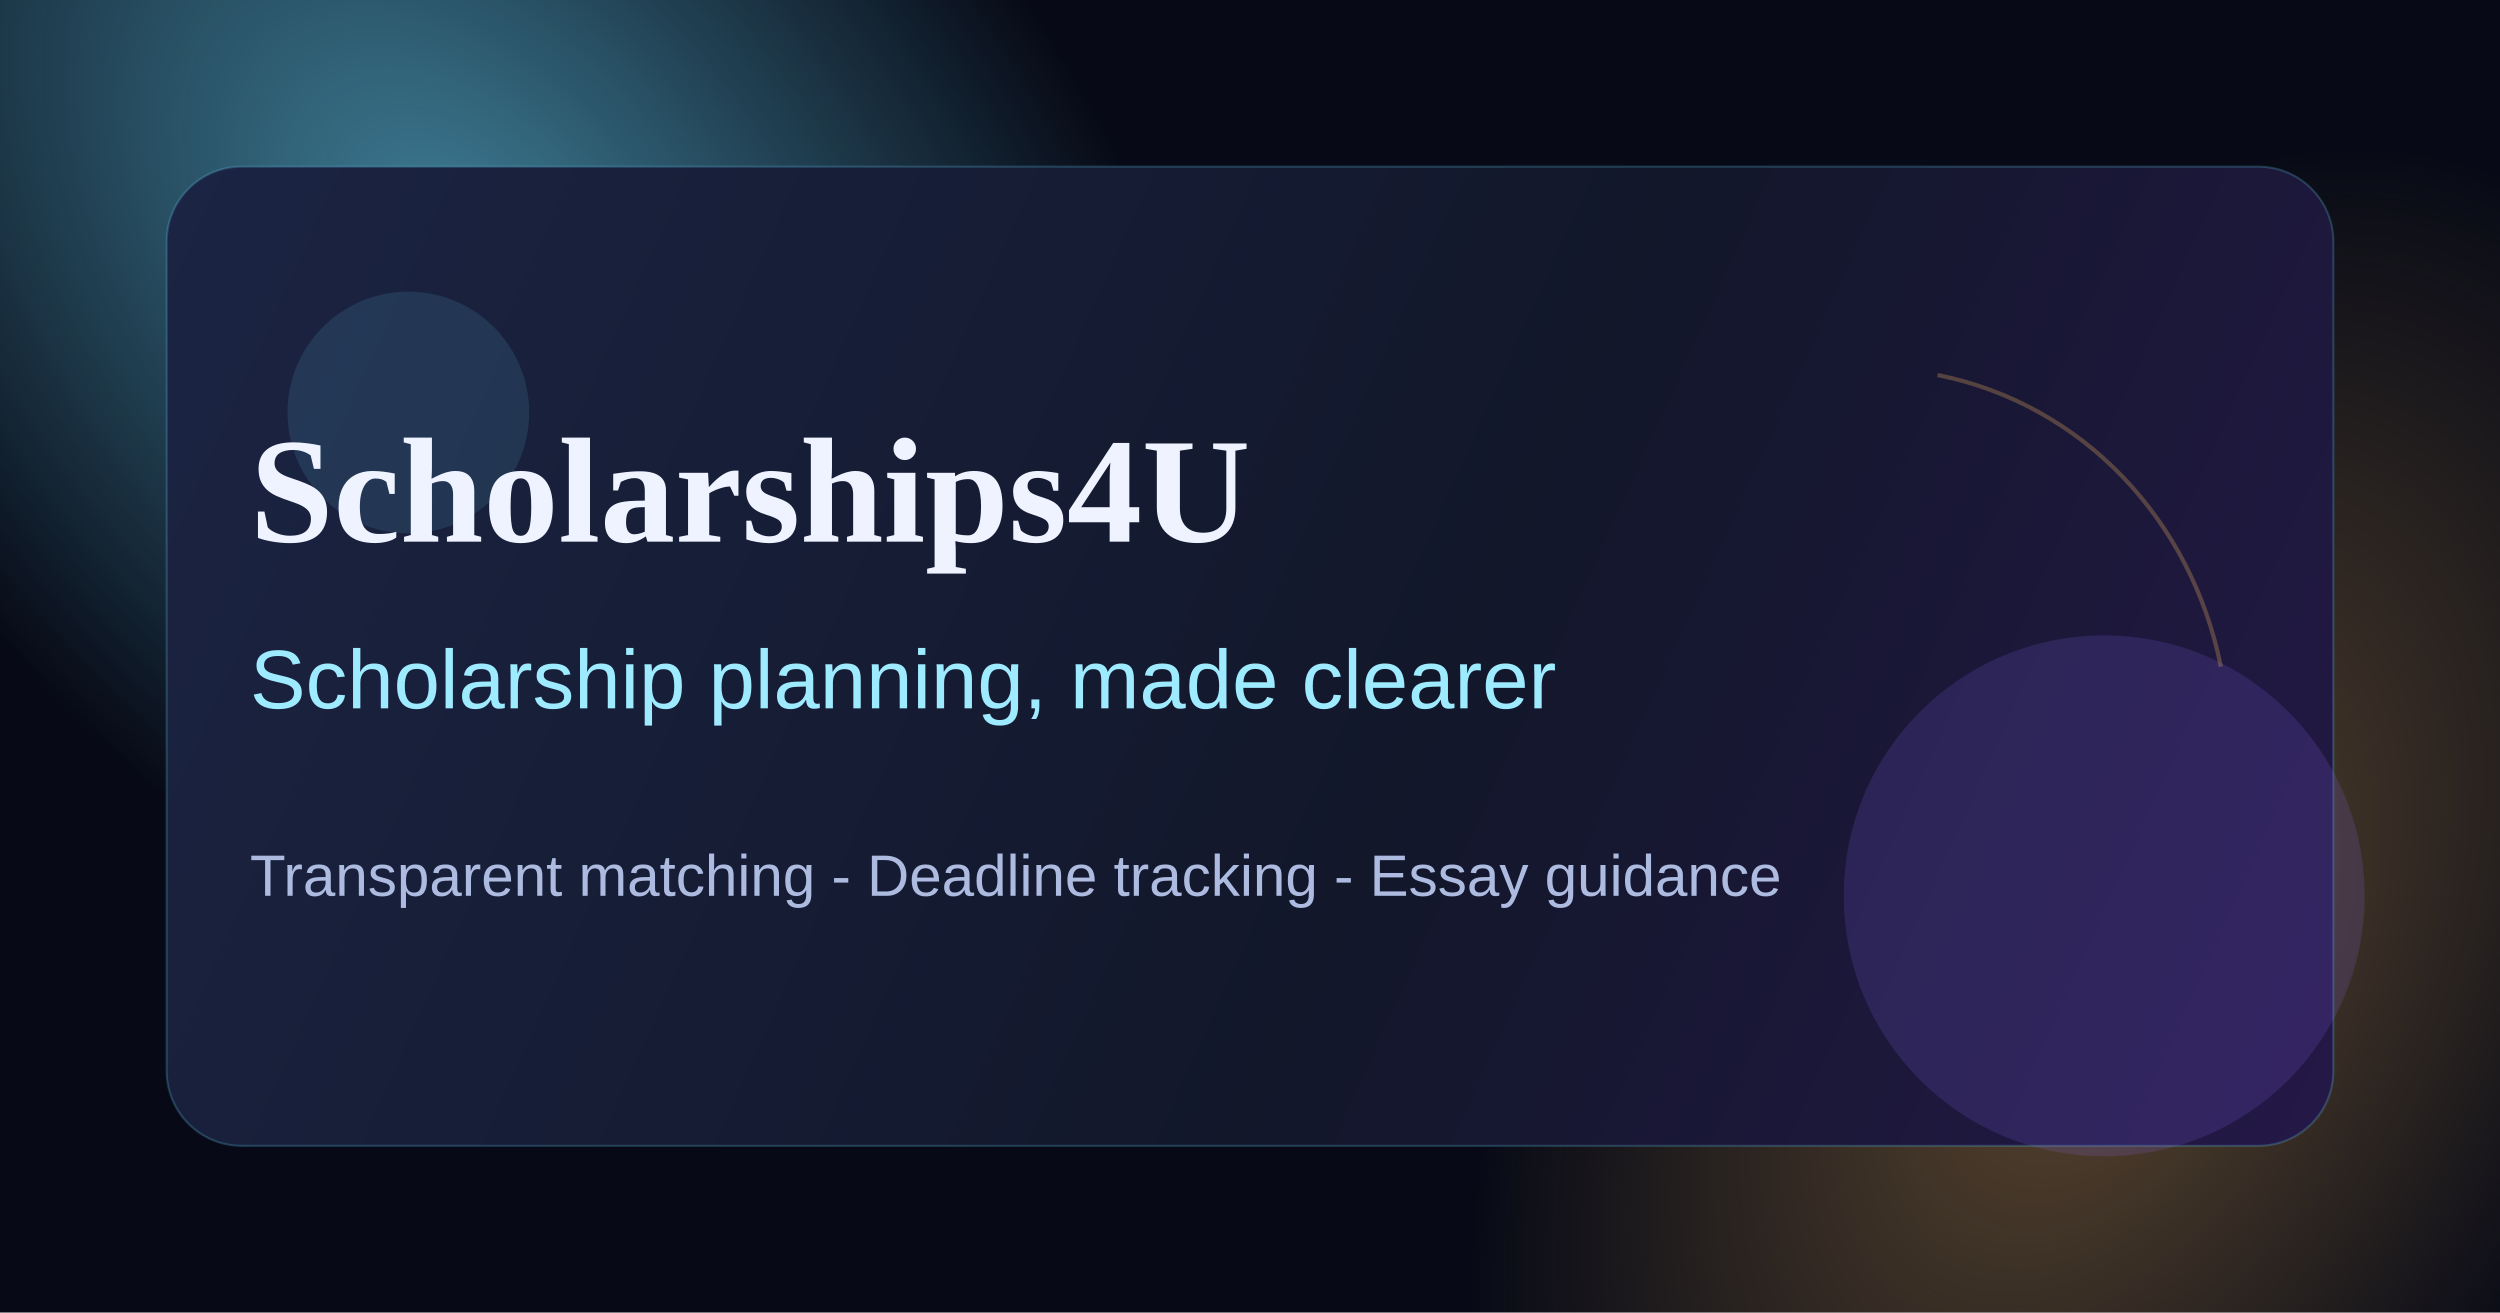
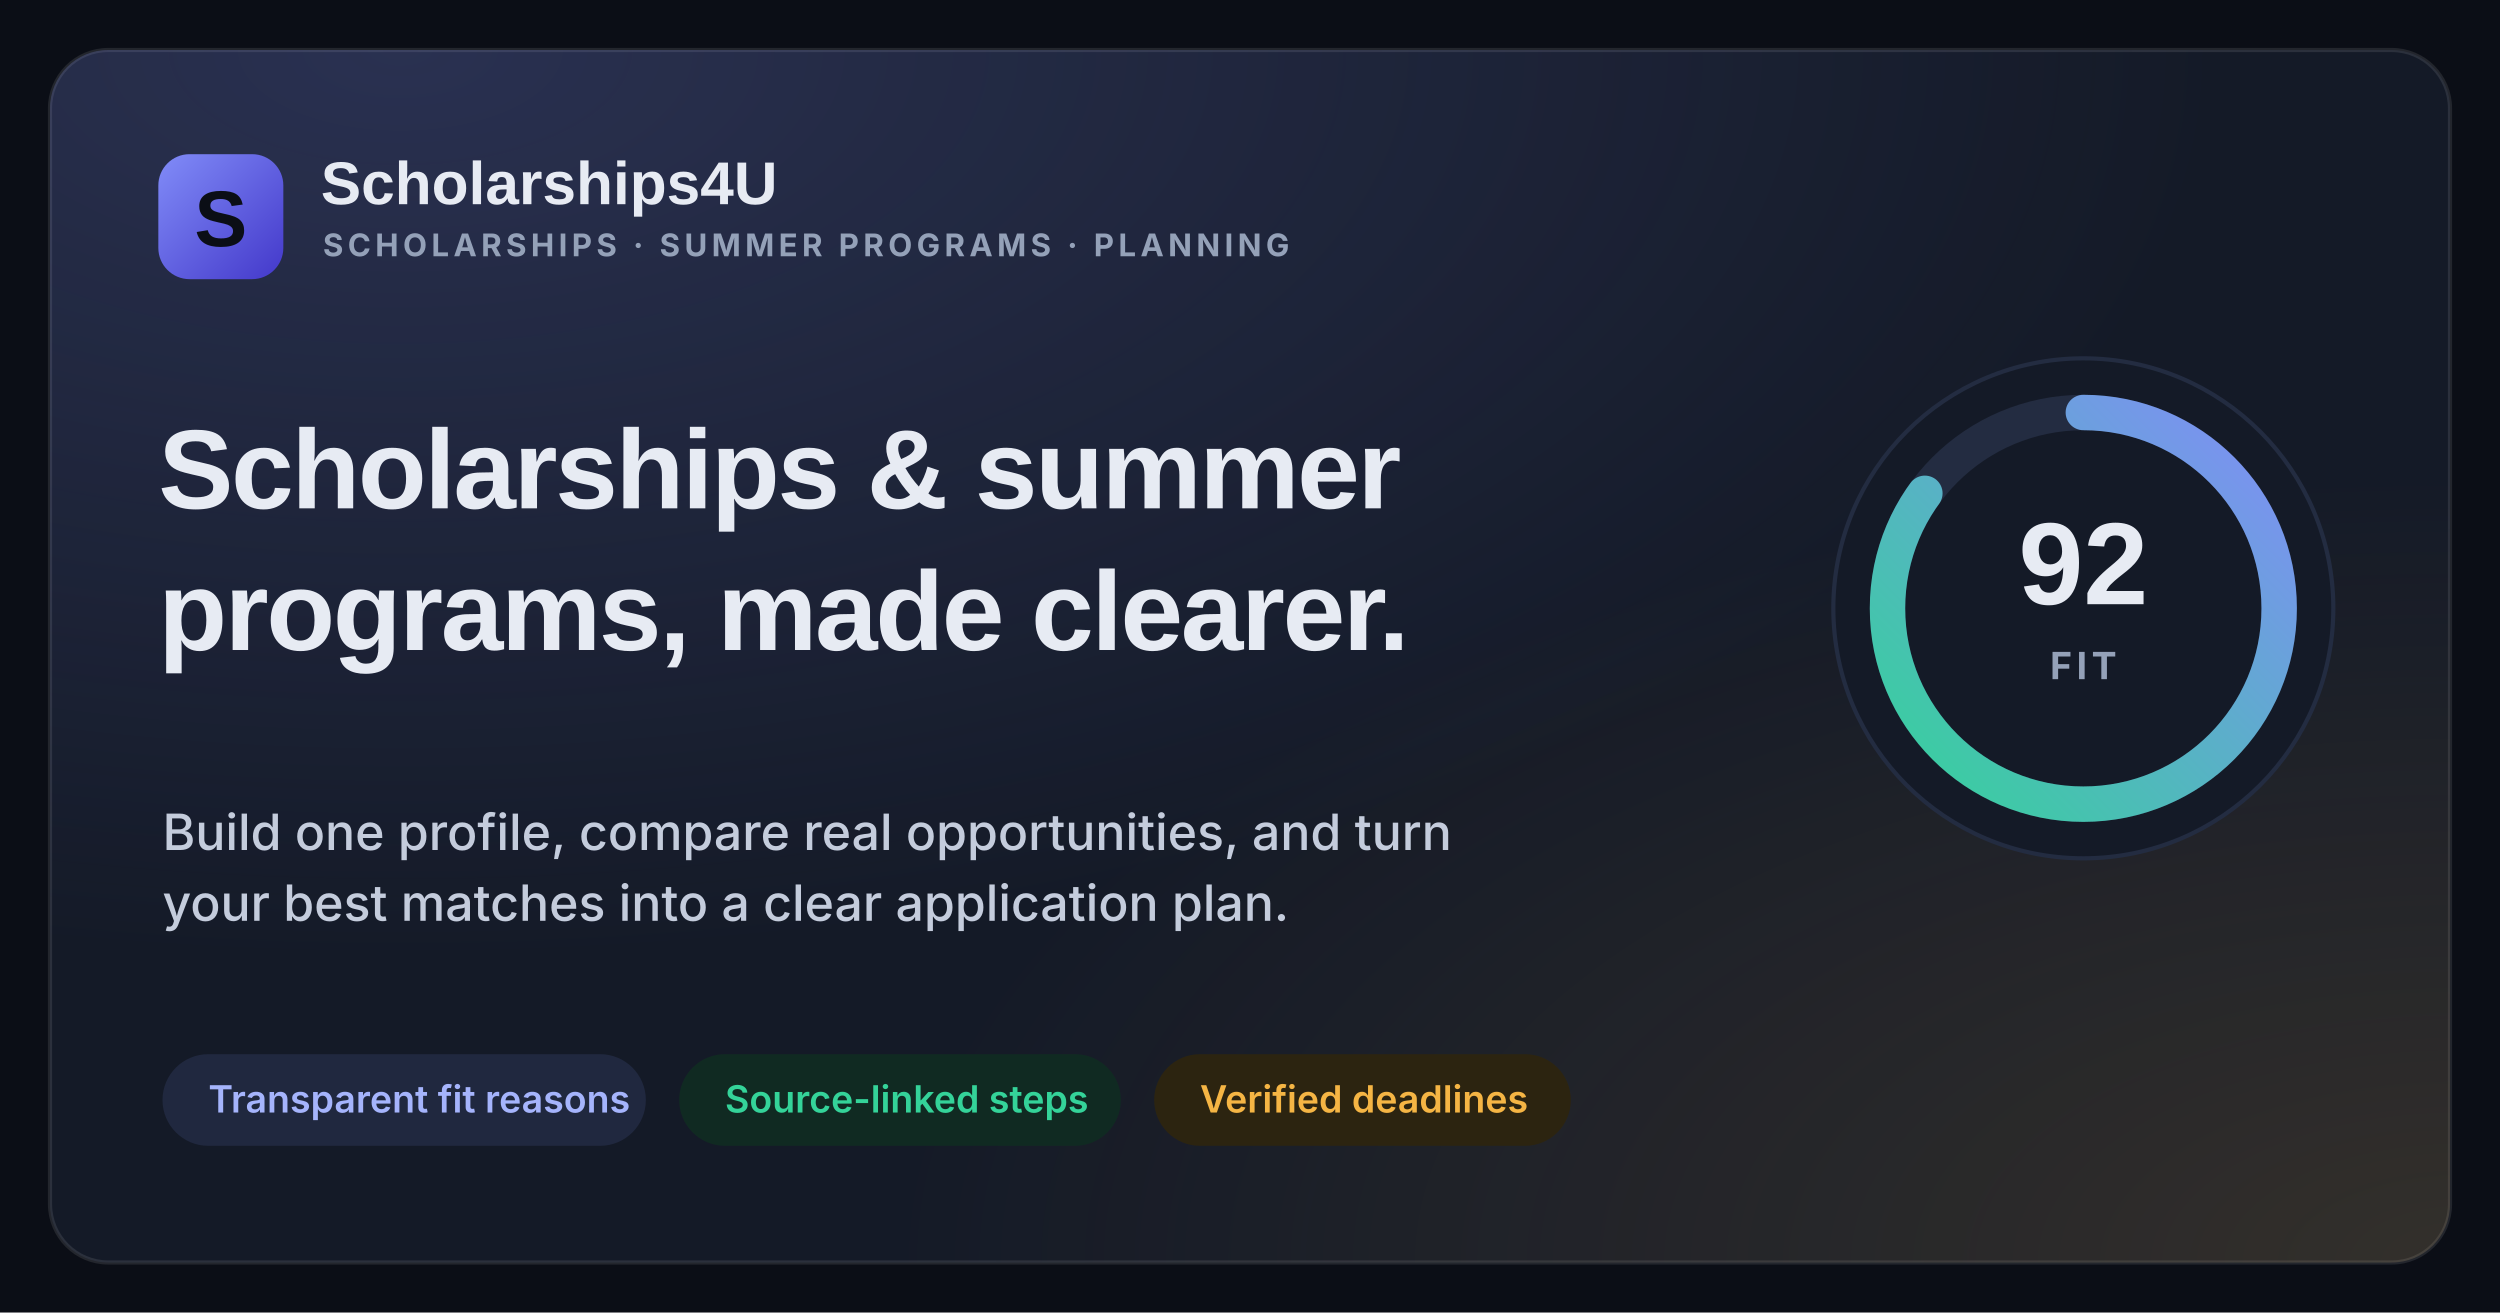
- <svg xmlns="http://www.w3.org/2000/svg" viewBox="0 0 1200 630" role="img" aria-label="Scholarships4U">
+ <svg xmlns="http://www.w3.org/2000/svg" viewBox="0 0 1200 630" role="img" aria-label="Scholarships4U — scholarships and summer programs, made clearer">
  <defs>
-     <radialGradient id="orbA" cx="0" cy="0" r="1" gradientUnits="userSpaceOnUse" gradientTransform="translate(220 120) rotate(48) scale(450 290)">
-       <stop stop-color="#6bdcff" stop-opacity="0.55" />
-       <stop offset="1" stop-color="#6bdcff" stop-opacity="0" />
+     <linearGradient id="mk" x1="0" y1="0" x2="1" y2="1">
+       <stop stop-color="#818cf8" />
+       <stop offset="1" stop-color="#4338ca" />
+     </linearGradient>
+     <radialGradient id="gA" cx="0.15" cy="0" r="0.75">
+       <stop stop-color="#818cf8" stop-opacity="0.2" />
+       <stop offset="1" stop-color="#818cf8" stop-opacity="0" />
    </radialGradient>
-     <radialGradient id="orbB" cx="0" cy="0" r="1" gradientUnits="userSpaceOnUse" gradientTransform="translate(1010 470) rotate(118) scale(430 260)">
-       <stop stop-color="#f2b35c" stop-opacity="0.36" />
-       <stop offset="1" stop-color="#f2b35c" stop-opacity="0" />
+     <radialGradient id="gB" cx="1" cy="1" r="0.65">
+       <stop stop-color="#f5b544" stop-opacity="0.14" />
+       <stop offset="1" stop-color="#f5b544" stop-opacity="0" />
    </radialGradient>
-     <linearGradient id="panel" x1="80" y1="80" x2="1120" y2="550" gradientUnits="userSpaceOnUse">
-       <stop stop-color="#1b2443" />
-       <stop offset="0.58" stop-color="#12172a" />
-       <stop offset="1" stop-color="#241847" />
+     <linearGradient id="rg" x1="0" y1="0" x2="1" y2="1">
+       <stop stop-color="#34d399" />
+       <stop offset="1" stop-color="#818cf8" />
    </linearGradient>
  </defs>
-   <rect width="1200" height="630" fill="#070a16" />
-   <rect width="1200" height="630" fill="url(#orbA)" />
-   <rect width="1200" height="630" fill="url(#orbB)" />
-   <rect x="80" y="80" width="1040" height="470" rx="36" fill="url(#panel)" stroke="#6bdcff" stroke-opacity="0.22" />
-   <circle cx="196" cy="198" r="58" fill="#6bdcff" opacity="0.12" />
-   <circle cx="1010" cy="430" r="125" fill="#8b6cff" opacity="0.16" />
-   <path d="M930 180c70 14 122 70 136 140" fill="none" stroke="#f2b35c" stroke-width="2" opacity="0.28" />
-   <text x="120" y="260" fill="#eef3ff" font-family="Georgia, 'Times New Roman', serif" font-size="72" font-weight="600">Scholarships4U</text>
-   <text x="120" y="340" fill="#9eeaff" font-family="Arial, Helvetica, sans-serif" font-size="40" font-weight="500">Scholarship planning, made clearer</text>
-   <text x="120" y="430" fill="#aebbe0" font-family="Arial, Helvetica, sans-serif" font-size="28">Transparent matching - Deadline tracking - Essay guidance</text>
+   <rect width="1200" height="630" fill="#0b0e16" />
+   <rect x="24" y="24" width="1152" height="582" rx="28" fill="#141a27" stroke="#ffffff" stroke-opacity="0.1" stroke-width="2" />
+   <rect x="24" y="24" width="1152" height="582" rx="28" fill="url(#gA)" />
+   <rect x="24" y="24" width="1152" height="582" rx="28" fill="url(#gB)" />
+   <g transform="translate(76,74)">
+     <rect width="60" height="60" rx="15" fill="url(#mk)" />
+     <text x="30" y="31" text-anchor="middle" dominant-baseline="central" font-family="'Plus Jakarta Sans',system-ui,Arial,sans-serif" font-size="38" font-weight="800" fill="#0b0e16">S</text>
+     <text x="78" y="24" font-family="'Plus Jakarta Sans',system-ui,Arial,sans-serif" font-size="29" font-weight="800" fill="#e7ebf3">Scholarships4U</text>
+     <text x="79" y="49" font-family="Inter,system-ui,Arial,sans-serif" font-size="15" font-weight="700" letter-spacing="0.14em" fill="#94a1b8">SCHOLARSHIPS · SUMMER PROGRAMS · PLANNING</text>
+   </g>
+   <text transform="translate(76,244)" font-family="'Plus Jakarta Sans',system-ui,Arial,sans-serif" font-size="54" font-weight="800" letter-spacing="-0.02em" fill="#e7ebf3">
+     <tspan x="0" y="0">Scholarships &amp; summer</tspan>
+     <tspan x="0" y="68">programs, made clearer.</tspan>
+   </text>
+   <text transform="translate(78,408)" font-family="Inter,system-ui,Arial,sans-serif" font-size="24" font-weight="500" fill="#c4ccdc">
+     <tspan x="0" y="0">Build one profile, compare real opportunities, and turn</tspan>
+     <tspan x="0" y="34">your best matches into a clear application plan.</tspan>
+   </text>
+   <g transform="translate(78,506)" font-family="Inter,system-ui,Arial,sans-serif" font-size="18" font-weight="600">
+     <rect width="232" height="44" rx="22" fill="#20283f" />
+     <text x="22" y="28" fill="#a5b4fc">Transparent fit reasons</text>
+     <rect x="248" width="212" height="44" rx="22" fill="#102a22" />
+     <text x="270" y="28" fill="#34d399">Source-linked steps</text>
+     <rect x="476" width="200" height="44" rx="22" fill="#2c2410" />
+     <text x="498" y="28" fill="#f5b544">Verified deadlines</text>
+   </g>
+   <g transform="translate(1000,292)">
+     <circle r="120" fill="#141a27" stroke="#232c41" stroke-width="2" />
+     <circle r="94" fill="none" stroke="#232c41" stroke-width="17" />
+     <circle r="94" fill="none" stroke="url(#rg)" stroke-width="17" stroke-linecap="round" stroke-dasharray="590" stroke-dashoffset="88" transform="rotate(-90)" />
+     <text y="-2" text-anchor="middle" font-family="'Plus Jakarta Sans',system-ui,Arial,sans-serif" font-size="56" font-weight="800" fill="#e7ebf3">92</text>
+     <text y="34" text-anchor="middle" font-family="Inter,system-ui,Arial,sans-serif" font-size="18" font-weight="700" letter-spacing="0.12em" fill="#94a1b8">FIT</text>
+   </g>
</svg>
